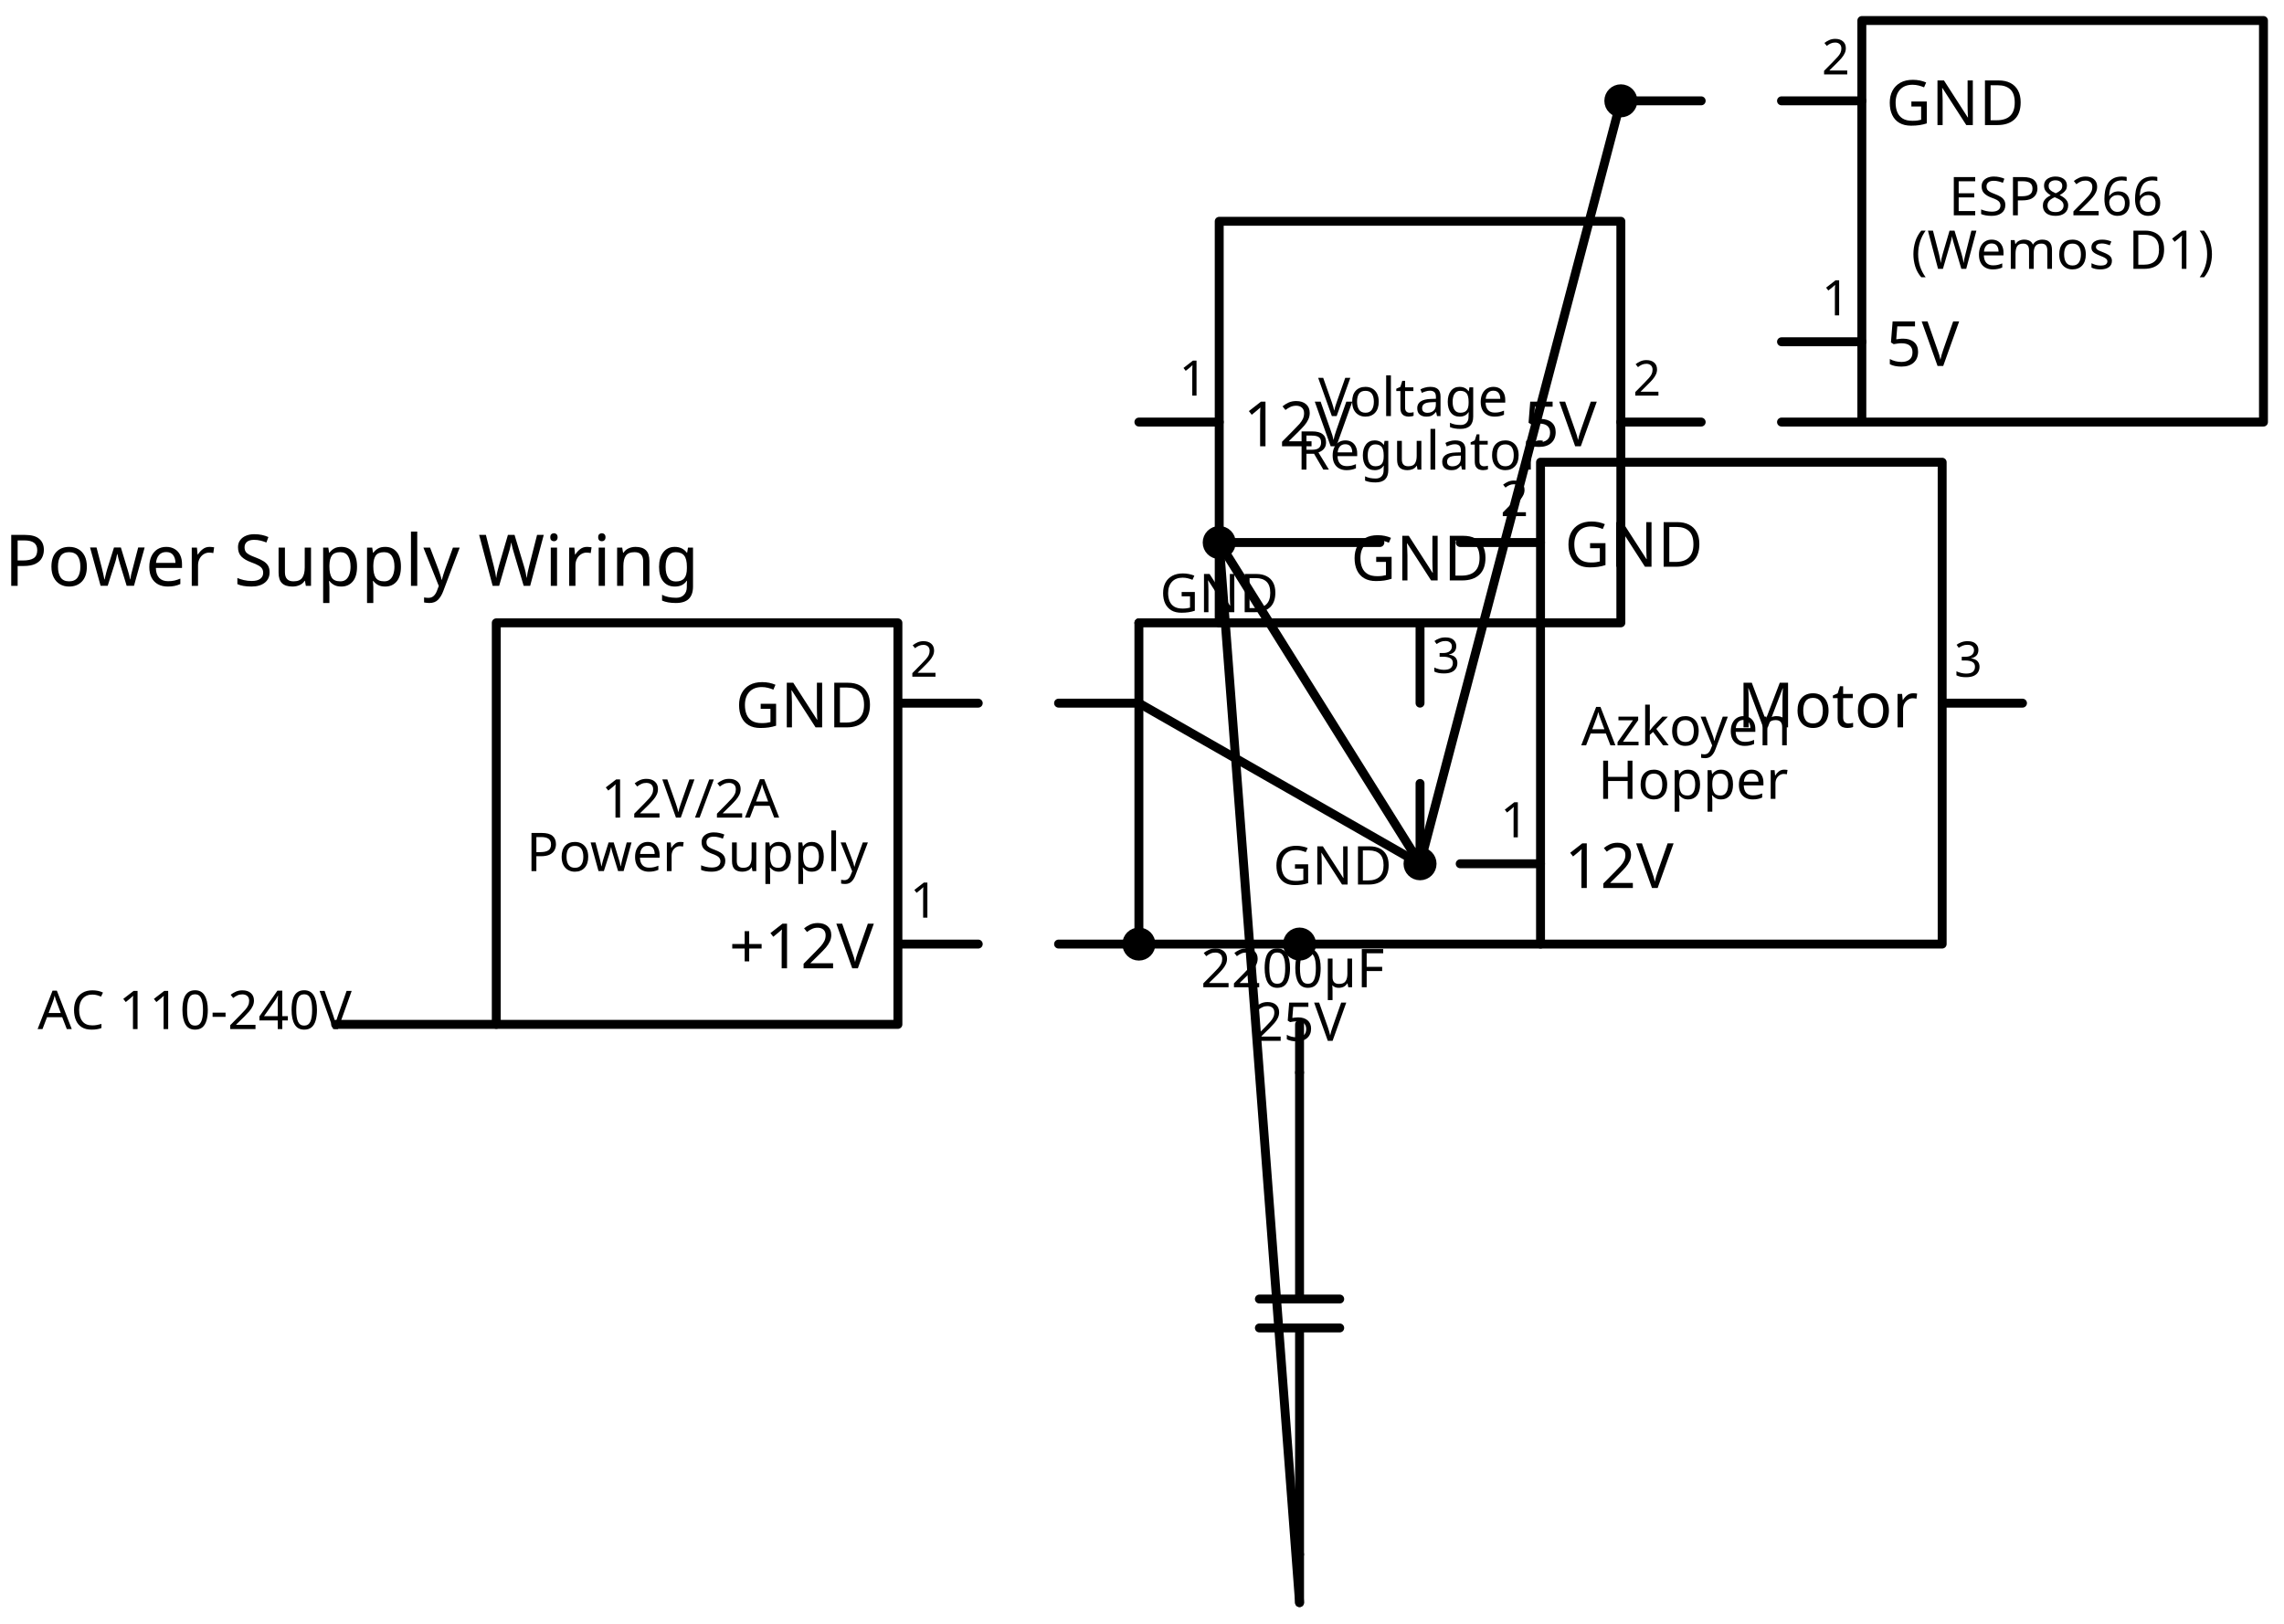
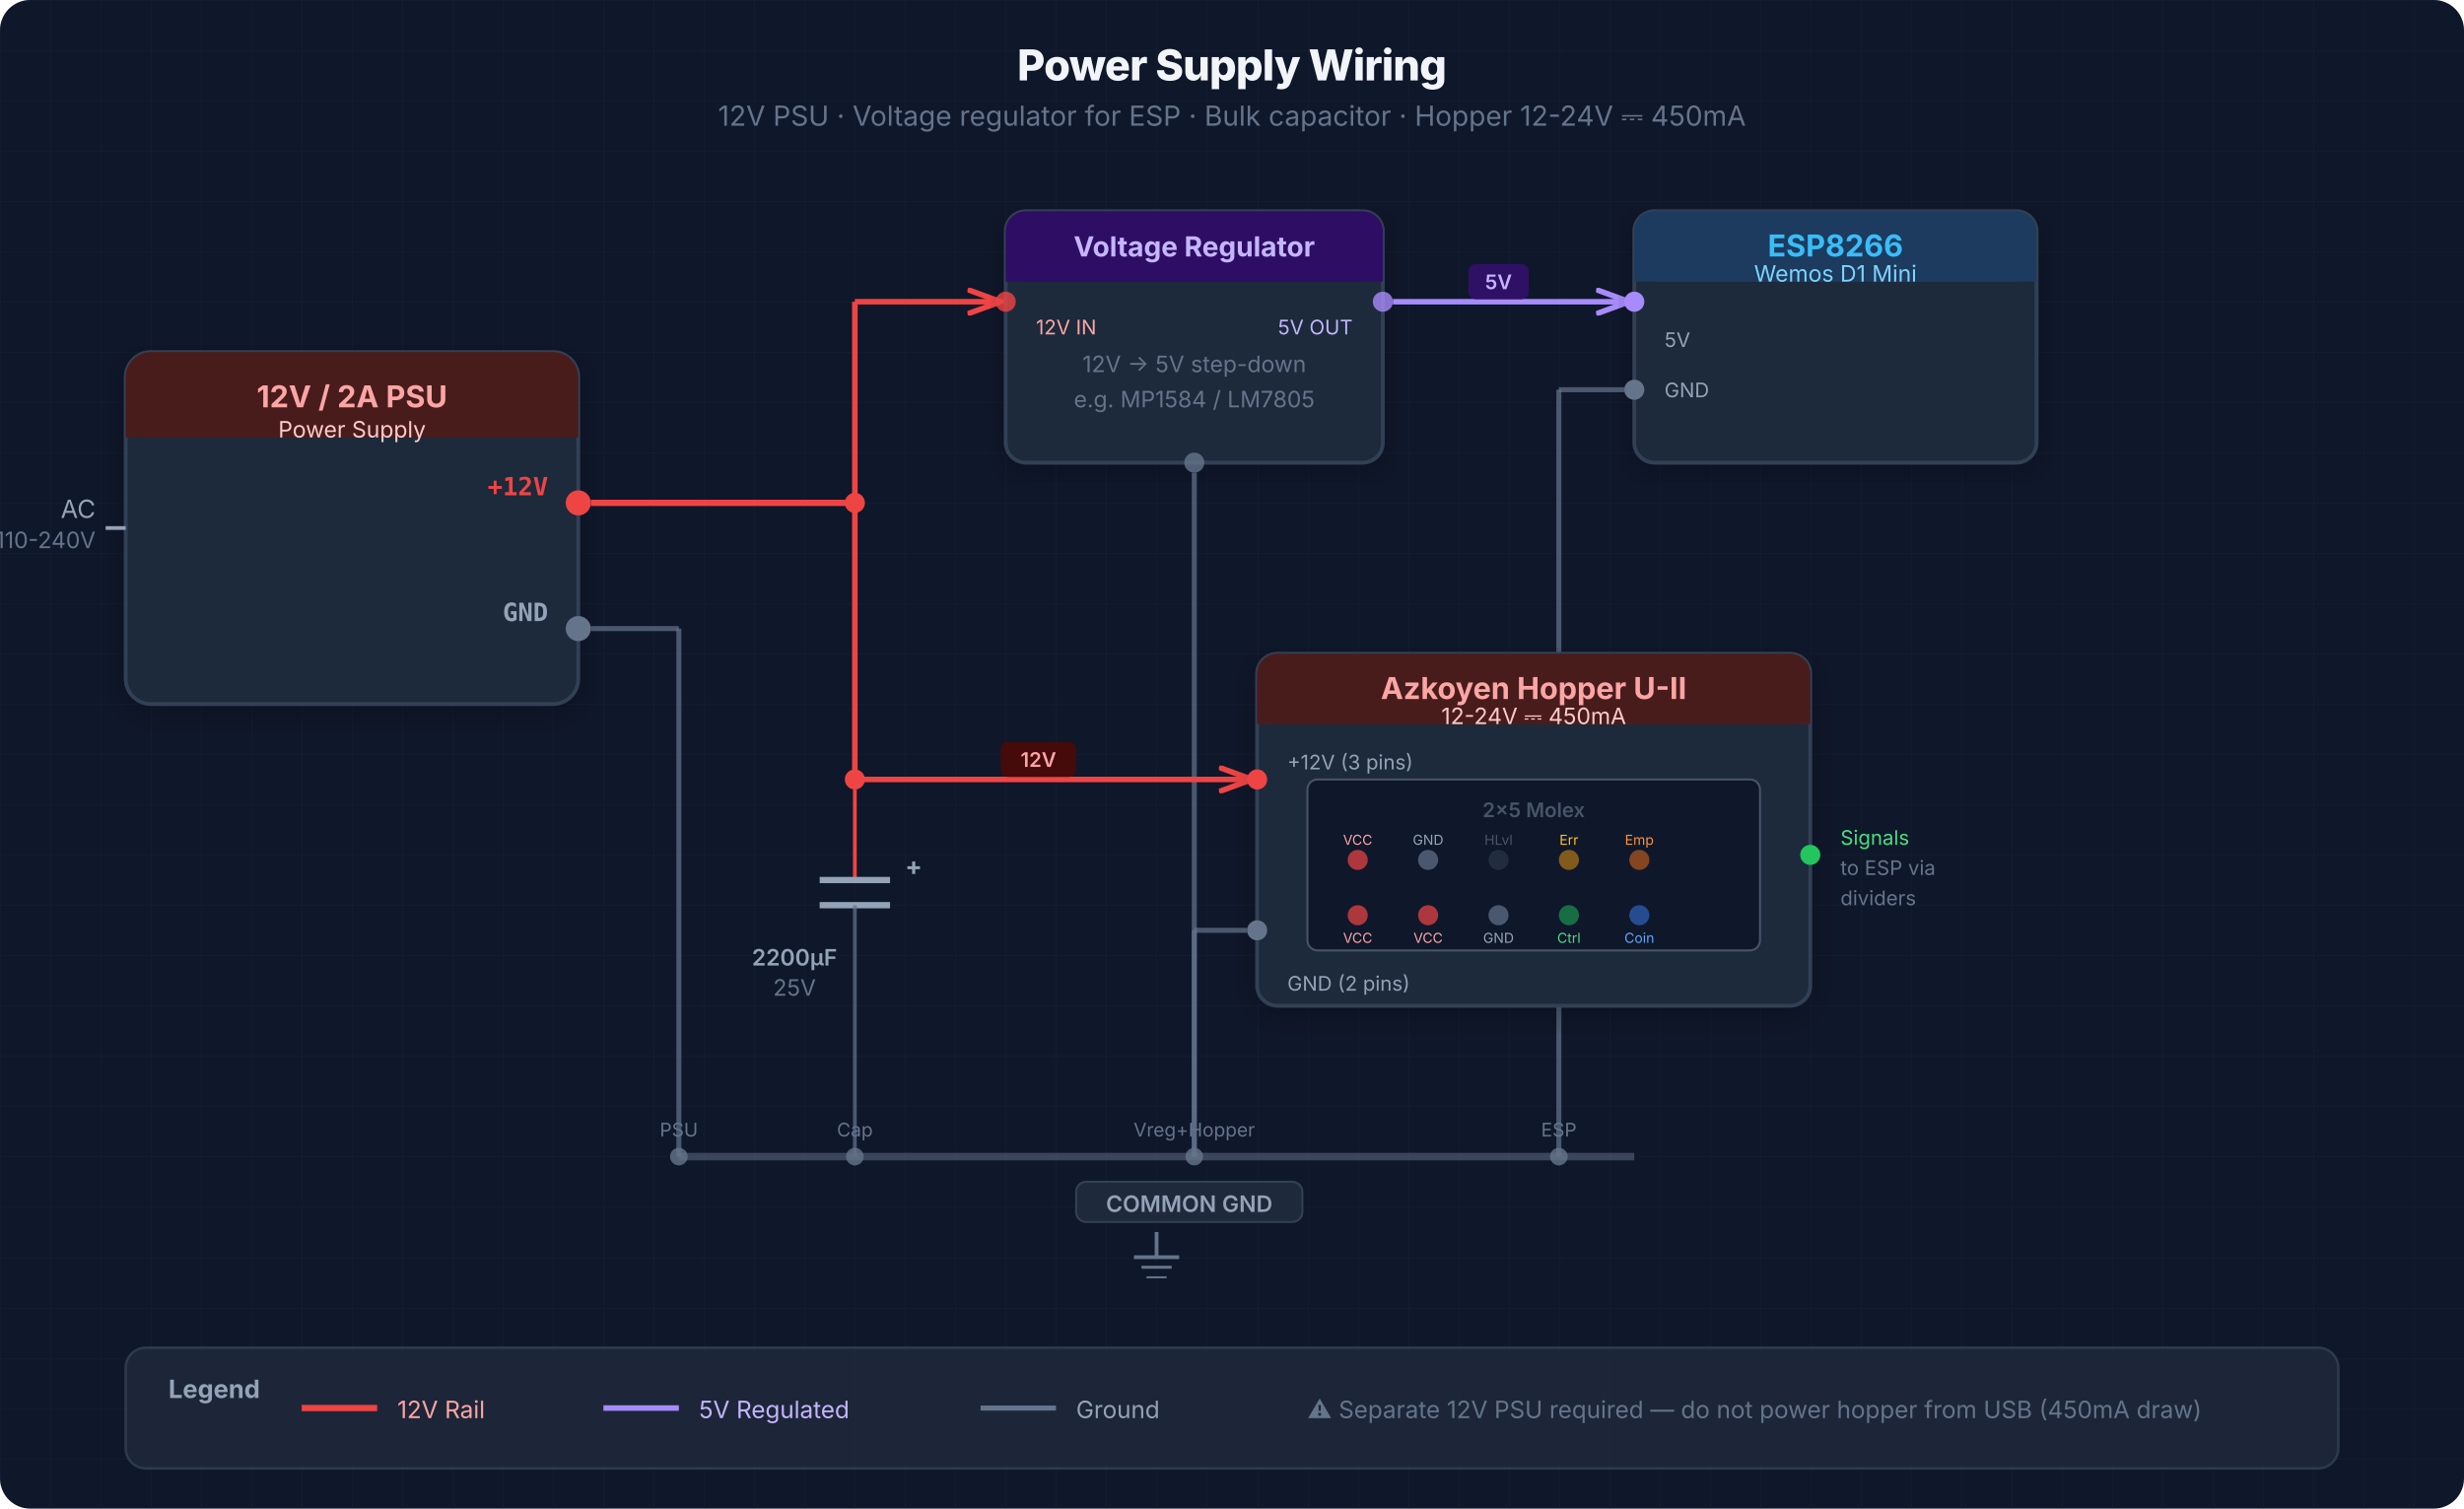
- <svg xmlns="http://www.w3.org/2000/svg" xml:lang="en" height="363.8pt" width="511.808pt" viewBox="-75.208 -139.6 511.808 363.8" style="background-color:white;">
-   <path d="M 0.0,90.0 L 18.0,90.0 L 36.0,90.0" style="stroke:black;fill:none;stroke-width:2.0;stroke-dasharray:-;stroke-linecap:round;stroke-linejoin:round;" />
-   <path d="M 36.0,90.0 L 126.0,90.0 L 126.0,-0.0 L 36.0,-0.0 L 36.0,90.0" style="stroke:black;fill:none;stroke-width:2.0;stroke-dasharray:-;stroke-linecap:round;stroke-linejoin:round;" />
-   <path d="M 126.0,72.0 L 144.0,72.0" style="stroke:black;fill:none;stroke-width:2.0;stroke-dasharray:-;stroke-linecap:round;stroke-linejoin:round;" />
-   <path d="M 126.0,18.0 L 144.0,18.0" style="stroke:black;fill:none;stroke-width:2.0;stroke-dasharray:-;stroke-linecap:round;stroke-linejoin:round;" />
-   <path d="M 162.0,72.0 L 171.0,72.0 L 180.0,72.0" style="stroke:black;fill:none;stroke-width:2.0;stroke-dasharray:-;stroke-linecap:round;stroke-linejoin:round;" />
-   <path d="M 180.0,72.0 L 180.0,36.0 L 180.0,-0.0" style="stroke:black;fill:none;stroke-width:2.0;stroke-dasharray:-;stroke-linecap:round;stroke-linejoin:round;" />
-   <path d="M 180.0,-0.0 L 189.0,-0.0 L 198.0,-0.0" style="stroke:black;fill:none;stroke-width:2.0;stroke-dasharray:-;stroke-linecap:round;stroke-linejoin:round;" />
-   <path d="M 198.0,-0.0 L 288.0,-0.0 L 288.0,-90.0 L 198.0,-90.0 L 198.0,-0.0" style="stroke:black;fill:none;stroke-width:2.0;stroke-dasharray:-;stroke-linecap:round;stroke-linejoin:round;" />
-   <path d="M 198.0,-45.0 L 180.0,-45.0" style="stroke:black;fill:none;stroke-width:2.0;stroke-dasharray:-;stroke-linecap:round;stroke-linejoin:round;" />
-   <path d="M 288.0,-45.0 L 306.0,-45.0" style="stroke:black;fill:none;stroke-width:2.0;stroke-dasharray:-;stroke-linecap:round;stroke-linejoin:round;" />
-   <path d="M 243.0,-0.0 L 243.0,18.0" style="stroke:black;fill:none;stroke-width:2.0;stroke-dasharray:-;stroke-linecap:round;stroke-linejoin:round;" />
-   <path d="M 324.0,-45.0 L 333.0,-45.0 L 342.0,-45.0" style="stroke:black;fill:none;stroke-width:2.0;stroke-dasharray:-;stroke-linecap:round;stroke-linejoin:round;" />
-   <path d="M 342.0,-45.0 L 432.0,-45.0 L 432.0,-135.0 L 342.0,-135.0 L 342.0,-45.0" style="stroke:black;fill:none;stroke-width:2.0;stroke-dasharray:-;stroke-linecap:round;stroke-linejoin:round;" />
-   <path d="M 342.0,-63.0 L 324.0,-63.0" style="stroke:black;fill:none;stroke-width:2.0;stroke-dasharray:-;stroke-linecap:round;stroke-linejoin:round;" />
-   <path d="M 342.0,-117.0 L 324.0,-117.0" style="stroke:black;fill:none;stroke-width:2.0;stroke-dasharray:-;stroke-linecap:round;stroke-linejoin:round;" />
-   <path d="M 306.0,-117.0 L 297.0,-117.0 L 288.0,-117.0" style="stroke:black;fill:none;stroke-width:2.0;stroke-dasharray:-;stroke-linecap:round;stroke-linejoin:round;" />
-   <path d="M 243.0,36.0 L 243.0,45.0 L 243.0,54.0" style="stroke:black;fill:none;stroke-width:2.0;stroke-dasharray:-;stroke-linecap:round;stroke-linejoin:round;" />
-   <path d="M 288.0,-117.0 L 265.5,-31.5 L 243.0,54" style="stroke:black;fill:none;stroke-width:2.0;stroke-dasharray:-;stroke-linecap:round;stroke-linejoin:round;" />
-   <path d="M 180.0,72.0 L 198.0,72.0 L 216.0,72.0" style="stroke:black;fill:none;stroke-width:2.0;stroke-dasharray:-;stroke-linecap:round;stroke-linejoin:round;" />
-   <path d="M 216.0,72.0 L 243.0,72.0 L 270.0,72.0" style="stroke:black;fill:none;stroke-width:2.0;stroke-dasharray:-;stroke-linecap:round;stroke-linejoin:round;" />
-   <path d="M 270.0,72.0 L 360.0,72.0 L 360.0,-36.0 L 270.0,-36.0 L 270.0,72.0" style="stroke:black;fill:none;stroke-width:2.0;stroke-dasharray:-;stroke-linecap:round;stroke-linejoin:round;" />
-   <path d="M 270.0,54.0 L 252.0,54.0" style="stroke:black;fill:none;stroke-width:2.0;stroke-dasharray:-;stroke-linecap:round;stroke-linejoin:round;" />
-   <path d="M 270.0,-18.0 L 252.0,-18.0" style="stroke:black;fill:none;stroke-width:2.0;stroke-dasharray:-;stroke-linecap:round;stroke-linejoin:round;" />
-   <path d="M 360.0,18.0 L 378.0,18.0" style="stroke:black;fill:none;stroke-width:2.0;stroke-dasharray:-;stroke-linecap:round;stroke-linejoin:round;" />
-   <path d="M 216.0,90.0 L 216.0,95.4 L 216.0,100.8" style="stroke:black;fill:none;stroke-width:2.0;stroke-dasharray:-;stroke-linecap:round;stroke-linejoin:round;" />
-   <path d="M 216.0,100.8 L 216.0,151.56 M 225.0,151.56 L 207.0,151.56 M 225.0,158.04 L 207.0,158.04 M 216.0,158.04 L 216,208.8" style="stroke:black;fill:none;stroke-width:2.0;stroke-dasharray:-;stroke-linecap:round;stroke-linejoin:round;" />
-   <path d="M 216,208.8 L 216,214.2 L 216,219.6" style="stroke:black;fill:none;stroke-width:2.0;stroke-dasharray:-;stroke-linecap:round;stroke-linejoin:round;" />
-   <path d="M 234.0,-18.0 L 216.0,-18 L 198.0,-18" style="stroke:black;fill:none;stroke-width:2.0;stroke-dasharray:-;stroke-linecap:round;stroke-linejoin:round;" />
-   <path d="M 216,219.6 L 207,100.8 L 198,-18" style="stroke:black;fill:none;stroke-width:2.0;stroke-dasharray:-;stroke-linecap:round;stroke-linejoin:round;" />
-   <path d="M 243.0,54.0 L 220.5,18.0 L 198.0,-18.0" style="stroke:black;fill:none;stroke-width:2.0;stroke-dasharray:-;stroke-linecap:round;stroke-linejoin:round;" />
-   <path d="M 162.0,18.0 L 171.0,18.0 L 180.0,18.0" style="stroke:black;fill:none;stroke-width:2.0;stroke-dasharray:-;stroke-linecap:round;stroke-linejoin:round;" />
-   <path d="M 180.0,18.0 L 211.5,36 L 243.0,54" style="stroke:black;fill:none;stroke-width:2.0;stroke-dasharray:-;stroke-linecap:round;stroke-linejoin:round;" />
-   <text x="3.6" y="-19.6" dominant-baseline="ideographic" fill="black" font-size="16" font-family="sans" text-anchor="middle">
-     <tspan x="3.6" dy="16">Power Supply Wiring</tspan>
-   </text>
-   <text x="3.6" y="74.4" dominant-baseline="central" fill="black" font-size="12" font-family="sans" text-anchor="end">
-     <tspan x="3.6" dy="12">AC 110-240V</tspan>
-   </text>
-   <text x="128.7" y="58.3" dominant-baseline="ideographic" fill="black" font-size="11" font-family="sans" text-anchor="start">
-     <tspan x="128.7" dy="11">1</tspan>
-   </text>
-   <text x="120.6" y="58.0" dominant-baseline="central" fill="black" font-size="14" font-family="sans" text-anchor="end">
-     <tspan x="120.6" dy="14">+12V</tspan>
-   </text>
-   <text x="128.7" y="4.3" dominant-baseline="ideographic" fill="black" font-size="11" font-family="sans" text-anchor="start">
-     <tspan x="128.7" dy="11">2</tspan>
-   </text>
-   <text x="120.6" y="4.0" dominant-baseline="central" fill="black" font-size="14" font-family="sans" text-anchor="end">
-     <tspan x="120.6" dy="14">GND</tspan>
-   </text>
-   <text x="81.0" y="27.0" dominant-baseline="central" fill="black" font-size="12" font-family="sans" text-anchor="middle">
-     <tspan x="81.0" dy="12">12V/2A</tspan>
-     <tspan x="81.0" dy="12">Power Supply</tspan>
-   </text>
-   <text x="195.3" y="-58.7" dominant-baseline="ideographic" fill="black" font-size="11" font-family="sans" text-anchor="end">
-     <tspan x="195.3" dy="11">1</tspan>
-   </text>
-   <text x="203.4" y="-59.0" dominant-baseline="central" fill="black" font-size="14" font-family="sans" text-anchor="start">
-     <tspan x="203.4" dy="14">12V</tspan>
-   </text>
-   <text x="290.7" y="-58.7" dominant-baseline="ideographic" fill="black" font-size="11" font-family="sans" text-anchor="start">
-     <tspan x="290.7" dy="11">2</tspan>
-   </text>
-   <text x="282.6" y="-59.0" dominant-baseline="central" fill="black" font-size="14" font-family="sans" text-anchor="end">
-     <tspan x="282.6" dy="14">5V</tspan>
-   </text>
-   <text x="245.7" y="-8.3" dominant-baseline="hanging" fill="black" font-size="11" font-family="sans" text-anchor="start">
-     <tspan x="245.7" dy="11">3</tspan>
-   </text>
-   <text x="243.0" y="-19.4" dominant-baseline="ideographic" fill="black" font-size="14" font-family="sans" text-anchor="middle">
-     <tspan x="243.0" dy="14">GND</tspan>
-   </text>
-   <text x="243.0" y="-63.0" dominant-baseline="central" fill="black" font-size="12" font-family="sans" text-anchor="middle">
-     <tspan x="243.0" dy="12">Voltage</tspan>
-     <tspan x="243.0" dy="12">Regulator</tspan>
-   </text>
-   <text x="339.3" y="-76.7" dominant-baseline="ideographic" fill="black" font-size="11" font-family="sans" text-anchor="end">
-     <tspan x="339.3" dy="11">1</tspan>
-   </text>
-   <text x="347.4" y="-77.0" dominant-baseline="central" fill="black" font-size="14" font-family="sans" text-anchor="start">
-     <tspan x="347.4" dy="14">5V</tspan>
-   </text>
-   <text x="339.3" y="-130.7" dominant-baseline="ideographic" fill="black" font-size="11" font-family="sans" text-anchor="end">
-     <tspan x="339.3" dy="11">2</tspan>
-   </text>
-   <text x="347.4" y="-131.0" dominant-baseline="central" fill="black" font-size="14" font-family="sans" text-anchor="start">
-     <tspan x="347.4" dy="14">GND</tspan>
-   </text>
-   <text x="387.0" y="-108.0" dominant-baseline="central" fill="black" font-size="12" font-family="sans" text-anchor="middle">
-     <tspan x="387.0" dy="12">ESP8266</tspan>
-     <tspan x="387.0" dy="12">(Wemos D1)</tspan>
-   </text>
-   <text x="267.3" y="40.3" dominant-baseline="ideographic" fill="black" font-size="11" font-family="sans" text-anchor="end">
-     <tspan x="267.3" dy="11">1</tspan>
-   </text>
-   <text x="275.4" y="40.0" dominant-baseline="central" fill="black" font-size="14" font-family="sans" text-anchor="start">
-     <tspan x="275.4" dy="14">12V</tspan>
-   </text>
-   <text x="267.3" y="-31.7" dominant-baseline="ideographic" fill="black" font-size="11" font-family="sans" text-anchor="end">
-     <tspan x="267.3" dy="11">2</tspan>
-   </text>
-   <text x="275.4" y="-32.0" dominant-baseline="central" fill="black" font-size="14" font-family="sans" text-anchor="start">
-     <tspan x="275.4" dy="14">GND</tspan>
-   </text>
-   <text x="362.7" y="4.3" dominant-baseline="ideographic" fill="black" font-size="11" font-family="sans" text-anchor="start">
-     <tspan x="362.7" dy="11">3</tspan>
-   </text>
-   <text x="354.6" y="4.0" dominant-baseline="central" fill="black" font-size="14" font-family="sans" text-anchor="end">
-     <tspan x="354.6" dy="14">Motor</tspan>
-   </text>
-   <text x="304.2" y="10.8" dominant-baseline="central" fill="black" font-size="12" font-family="sans" text-anchor="middle">
-     <tspan x="304.2" dy="12">Azkoyen</tspan>
-     <tspan x="304.2" dy="12">Hopper</tspan>
-   </text>
-   <text x="216.0" y="73.2" dominant-baseline="ideographic" fill="black" font-size="12" font-family="sans" text-anchor="middle">
-     <tspan x="216.0" dy="12">2200µF</tspan>
-     <tspan x="216.0" dy="12">25V</tspan>
-   </text>
-   <circle cx="180.0" cy="72.0" r="2.7" style="stroke:black;fill:black;stroke-width:2.0;stroke-dasharray:-;" />
-   <circle cx="288.0" cy="-117.0" r="2.7" style="stroke:black;fill:black;stroke-width:2.0;stroke-dasharray:-;" />
-   <circle cx="243.0" cy="54.0" r="2.7" style="stroke:black;fill:black;stroke-width:2.0;stroke-dasharray:-;" />
-   <text x="236.7" y="42.0" dominant-baseline="central" fill="black" font-size="12" font-family="sans" text-anchor="end">
-     <tspan x="236.7" dy="12">GND</tspan>
-   </text>
-   <circle cx="216.0" cy="72.0" r="2.7" style="stroke:black;fill:black;stroke-width:2.0;stroke-dasharray:-;" />
-   <circle cx="198.0" cy="-18" r="2.7" style="stroke:black;fill:black;stroke-width:2.0;stroke-dasharray:-;" />
-   <text x="198.0" y="-23.7" dominant-baseline="hanging" fill="black" font-size="12" font-family="sans" text-anchor="middle">
-     <tspan x="198.0" dy="12">GND</tspan>
-   </text>
+ <svg xmlns="http://www.w3.org/2000/svg" viewBox="0 0 980 600" width="980" height="600" font-family="Inter, system-ui, -apple-system, sans-serif">
+   <defs>
+     <filter id="shadow" x="-4%" y="-4%" width="108%" height="112%">
+       <feDropShadow dx="0" dy="3" stdDeviation="6" flood-color="#000" flood-opacity="0.25" />
+     </filter>
+     <marker id="arr-red" markerWidth="7" markerHeight="5" refX="6" refY="2.5" orient="auto">
+       <path d="M0,0.3 L6,2.5 L0,4.7" fill="none" stroke="#ef4444" stroke-width="1" />
+     </marker>
+     <marker id="arr-pur" markerWidth="7" markerHeight="5" refX="6" refY="2.5" orient="auto">
+       <path d="M0,0.3 L6,2.5 L0,4.7" fill="none" stroke="#a78bfa" stroke-width="1" />
+     </marker>
+   </defs>
+   <rect width="980" height="600" rx="12" fill="#0f172a" />
+   <pattern id="grid" width="20" height="20" patternUnits="userSpaceOnUse">
+     <path d="M20,0 L0,0 0,20" fill="none" stroke="#1e293b" stroke-width="0.4" />
+   </pattern>
+   <rect width="980" height="600" fill="url(#grid)" opacity="0.5" rx="12" />
+   <text x="490" y="32" text-anchor="middle" font-size="17" font-weight="800" fill="#f1f5f9" letter-spacing="-0.3">Power Supply Wiring</text>
+   <text x="490" y="50" text-anchor="middle" font-size="11" fill="#64748b">12V PSU · Voltage regulator for ESP · Bulk capacitor · Hopper 12-24V ⎓ 450mA</text>
+   <g filter="url(#shadow)">
+     <rect x="50" y="140" width="180" height="140" rx="10" fill="#1e293b" stroke="#334155" stroke-width="1.5" />
+     <rect x="50" y="140" width="180" height="34" rx="10" fill="#4a1d1d" />
+     <rect x="50" y="164" width="180" height="10" fill="#4a1d1d" />
+     <text x="140" y="162" text-anchor="middle" font-size="12" font-weight="700" fill="#fca5a5">12V / 2A PSU</text>
+     <text x="140" y="174" text-anchor="middle" font-size="9" fill="#fecaca">Power Supply</text>
+   </g>
+   <text x="38" y="206" text-anchor="end" font-size="10" fill="#94a3b8">AC</text>
+   <text x="38" y="218" text-anchor="end" font-size="9" fill="#64748b">110-240V</text>
+   <line x1="42" y1="210" x2="50" y2="210" stroke="#94a3b8" stroke-width="1.5" />
+   <circle cx="230" cy="200" r="5" fill="#ef4444" />
+   <text x="218" y="197" text-anchor="end" font-size="10" font-weight="600" fill="#ef4444" font-family="monospace">+12V</text>
+   <circle cx="230" cy="250" r="5" fill="#64748b" />
+   <text x="218" y="247" text-anchor="end" font-size="10" font-weight="600" fill="#94a3b8" font-family="monospace">GND</text>
+   <line x1="235" y1="200" x2="340" y2="200" stroke="#ef4444" stroke-width="2.5" />
+   <circle cx="340" cy="200" r="4" fill="#ef4444" />
+   <line x1="340" y1="200" x2="340" y2="120" stroke="#ef4444" stroke-width="2.2" />
+   <line x1="340" y1="120" x2="398" y2="120" stroke="#ef4444" stroke-width="2.2" marker-end="url(#arr-red)" />
+   <g filter="url(#shadow)">
+     <rect x="400" y="84" width="150" height="100" rx="8" fill="#1e293b" stroke="#334155" stroke-width="1.5" />
+     <rect x="400" y="84" width="150" height="28" rx="8" fill="#2e1065" />
+     <rect x="400" y="104" width="150" height="8" fill="#2e1065" />
+     <text x="475" y="102" text-anchor="middle" font-size="11" font-weight="700" fill="#c4b5fd">Voltage Regulator</text>
+     <text x="475" y="148" text-anchor="middle" font-size="9" fill="#64748b">12V → 5V step-down</text>
+     <text x="475" y="162" text-anchor="middle" font-size="9" fill="#64748b">e.g. MP1584 / LM7805</text>
+   </g>
+   <circle cx="400" cy="120" r="4" fill="#ef4444" opacity="0.8" />
+   <text x="412" y="133" font-size="8" fill="#fca5a5">12V IN</text>
+   <circle cx="550" cy="120" r="4" fill="#a78bfa" opacity="0.8" />
+   <text x="538" y="133" text-anchor="end" font-size="8" fill="#c4b5fd">5V OUT</text>
+   <circle cx="475" cy="184" r="4" fill="#64748b" opacity="0.8" />
+   <line x1="554" y1="120" x2="648" y2="120" stroke="#a78bfa" stroke-width="2.2" marker-end="url(#arr-pur)" />
+   <rect x="584" y="105" width="24" height="14" rx="3" fill="#2e1065" />
+   <text x="596" y="115" text-anchor="middle" font-size="8" font-weight="600" fill="#c4b5fd">5V</text>
+   <g filter="url(#shadow)">
+     <rect x="650" y="84" width="160" height="100" rx="8" fill="#1e293b" stroke="#334155" stroke-width="1.5" />
+     <rect x="650" y="84" width="160" height="28" rx="8" fill="#1e3a5f" />
+     <rect x="650" y="104" width="160" height="8" fill="#1e3a5f" />
+     <text x="730" y="102" text-anchor="middle" font-size="12" font-weight="700" fill="#38bdf8">ESP8266</text>
+     <text x="730" y="112" text-anchor="middle" font-size="9" fill="#7dd3fc">Wemos D1 Mini</text>
+   </g>
+   <circle cx="650" cy="120" r="4" fill="#a78bfa" />
+   <text x="662" y="138" font-size="8" fill="#94a3b8">5V</text>
+   <circle cx="650" cy="155" r="4" fill="#64748b" />
+   <text x="662" y="158" font-size="8" fill="#94a3b8">GND</text>
+   <line x1="646" y1="155" x2="620" y2="155" stroke="#64748b" stroke-width="2" opacity="0.7" />
+   <line x1="620" y1="155" x2="620" y2="460" stroke="#64748b" stroke-width="2" opacity="0.7" />
+   <line x1="475" y1="188" x2="475" y2="460" stroke="#64748b" stroke-width="2" opacity="0.7" />
+   <line x1="340" y1="200" x2="340" y2="310" stroke="#ef4444" stroke-width="2.2" />
+   <line x1="340" y1="310" x2="498" y2="310" stroke="#ef4444" stroke-width="2.2" marker-end="url(#arr-red)" />
+   <rect x="398" y="295" width="30" height="14" rx="3" fill="#450a0a" />
+   <text x="413" y="305" text-anchor="middle" font-size="8" font-weight="600" fill="#fca5a5">12V</text>
+   <circle cx="340" cy="310" r="4" fill="#ef4444" />
+   <line x1="340" y1="314" x2="340" y2="350" stroke="#ef4444" stroke-width="1.5" />
+   <line x1="326" y1="350" x2="354" y2="350" stroke="#94a3b8" stroke-width="2.5" />
+   <line x1="326" y1="360" x2="354" y2="360" stroke="#94a3b8" stroke-width="2.5" />
+   <text x="360" y="348" font-size="10" font-weight="700" fill="#94a3b8">+</text>
+   <text x="316" y="384" text-anchor="middle" font-size="9" font-weight="600" fill="#94a3b8">2200µF</text>
+   <text x="316" y="396" text-anchor="middle" font-size="9" fill="#64748b">25V</text>
+   <line x1="340" y1="360" x2="340" y2="460" stroke="#64748b" stroke-width="1.5" opacity="0.7" />
+   <g filter="url(#shadow)">
+     <rect x="500" y="260" width="220" height="140" rx="8" fill="#1e293b" stroke="#334155" stroke-width="1.5" />
+     <rect x="500" y="260" width="220" height="28" rx="8" fill="#4a1d1d" />
+     <rect x="500" y="280" width="220" height="8" fill="#4a1d1d" />
+     <text x="610" y="278" text-anchor="middle" font-size="12" font-weight="700" fill="#fca5a5">Azkoyen Hopper U-II</text>
+     <text x="610" y="288" text-anchor="middle" font-size="9" fill="#fecaca">12-24V ⎓ 450mA</text>
+   </g>
+   <rect x="520" y="310" width="180" height="68" rx="4" fill="#0f172a" stroke="#475569" stroke-width="0.8" />
+   <text x="610" y="325" text-anchor="middle" font-size="8" font-weight="600" fill="#475569">2×5 Molex</text>
+   <circle cx="540" cy="342" r="4" fill="#ef4444" opacity="0.7" />
+   <circle cx="568" cy="342" r="4" fill="#64748b" opacity="0.7" />
+   <circle cx="596" cy="342" r="4" fill="#334155" opacity="0.5" />
+   <circle cx="624" cy="342" r="4" fill="#f59e0b" opacity="0.5" />
+   <circle cx="652" cy="342" r="4" fill="#f97316" opacity="0.5" />
+   <text x="540" y="336" text-anchor="middle" font-size="5.5" fill="#fca5a5">VCC</text>
+   <text x="568" y="336" text-anchor="middle" font-size="5.5" fill="#94a3b8">GND</text>
+   <text x="596" y="336" text-anchor="middle" font-size="5.5" fill="#475569">HLvl</text>
+   <text x="624" y="336" text-anchor="middle" font-size="5.5" fill="#fbbf24">Err</text>
+   <text x="652" y="336" text-anchor="middle" font-size="5.5" fill="#fb923c">Emp</text>
+   <circle cx="540" cy="364" r="4" fill="#ef4444" opacity="0.7" />
+   <circle cx="568" cy="364" r="4" fill="#ef4444" opacity="0.7" />
+   <circle cx="596" cy="364" r="4" fill="#64748b" opacity="0.7" />
+   <circle cx="624" cy="364" r="4" fill="#22c55e" opacity="0.5" />
+   <circle cx="652" cy="364" r="4" fill="#3b82f6" opacity="0.5" />
+   <text x="540" y="375" text-anchor="middle" font-size="5.5" fill="#fca5a5">VCC</text>
+   <text x="568" y="375" text-anchor="middle" font-size="5.5" fill="#fca5a5">VCC</text>
+   <text x="596" y="375" text-anchor="middle" font-size="5.5" fill="#94a3b8">GND</text>
+   <text x="624" y="375" text-anchor="middle" font-size="5.5" fill="#4ade80">Ctrl</text>
+   <text x="652" y="375" text-anchor="middle" font-size="5.5" fill="#60a5fa">Coin</text>
+   <circle cx="500" cy="310" r="4" fill="#ef4444" />
+   <text x="512" y="306" font-size="8" fill="#94a3b8">+12V (3 pins)</text>
+   <circle cx="500" cy="370" r="4" fill="#64748b" />
+   <text x="512" y="394" font-size="8" fill="#94a3b8">GND (2 pins)</text>
+   <circle cx="720" cy="340" r="4" fill="#22c55e" />
+   <text x="732" y="336" font-size="8" fill="#4ade80">Signals</text>
+   <text x="732" y="348" font-size="8" fill="#64748b">to ESP via</text>
+   <text x="732" y="360" font-size="8" fill="#64748b">dividers</text>
+   <line x1="496" y1="370" x2="475" y2="370" stroke="#64748b" stroke-width="2" opacity="0.7" />
+   <line x1="475" y1="370" x2="475" y2="460" stroke="#64748b" stroke-width="2" opacity="0.7" />
+   <line x1="270" y1="460" x2="650" y2="460" stroke="#64748b" stroke-width="3" opacity="0.5" />
+   <circle cx="340" cy="460" r="3.5" fill="#64748b" opacity="0.8" />
+   <circle cx="475" cy="460" r="3.5" fill="#64748b" opacity="0.8" />
+   <circle cx="620" cy="460" r="3.5" fill="#64748b" opacity="0.8" />
+   <text x="340" y="452" text-anchor="middle" font-size="7.5" fill="#64748b">Cap</text>
+   <text x="475" y="452" text-anchor="middle" font-size="7.5" fill="#64748b">Vreg+Hopper</text>
+   <text x="620" y="452" text-anchor="middle" font-size="7.5" fill="#64748b">ESP</text>
+   <line x1="235" y1="250" x2="270" y2="250" stroke="#64748b" stroke-width="2" opacity="0.7" />
+   <line x1="270" y1="250" x2="270" y2="460" stroke="#64748b" stroke-width="2" opacity="0.7" />
+   <circle cx="270" cy="460" r="3.5" fill="#64748b" opacity="0.8" />
+   <text x="270" y="452" text-anchor="middle" font-size="7.5" fill="#64748b">PSU</text>
+   <rect x="428" y="470" width="90" height="16" rx="4" fill="#1e293b" stroke="#334155" stroke-width="0.8" />
+   <text x="473" y="482" text-anchor="middle" font-size="9" font-weight="600" fill="#94a3b8">COMMON GND</text>
+   <line x1="460" y1="490" x2="460" y2="500" stroke="#64748b" stroke-width="1.5" />
+   <line x1="451" y1="500" x2="469" y2="500" stroke="#64748b" stroke-width="1.5" />
+   <line x1="454" y1="504" x2="466" y2="504" stroke="#64748b" stroke-width="1.2" />
+   <line x1="456" y1="508" x2="464" y2="508" stroke="#64748b" stroke-width="0.8" />
+   <rect x="50" y="536" width="880" height="48" rx="8" fill="#1e293b" stroke="#334155" stroke-width="1" opacity="0.85" />
+   <text x="67" y="556" font-size="10" font-weight="700" fill="#94a3b8">Legend</text>
+   <line x1="120" y1="560" x2="150" y2="560" stroke="#ef4444" stroke-width="2.5" />
+   <text x="158" y="564" font-size="9.5" fill="#fca5a5">12V Rail</text>
+   <line x1="240" y1="560" x2="270" y2="560" stroke="#a78bfa" stroke-width="2.2" />
+   <text x="278" y="564" font-size="9.5" fill="#c4b5fd">5V Regulated</text>
+   <line x1="390" y1="560" x2="420" y2="560" stroke="#64748b" stroke-width="2" />
+   <text x="428" y="564" font-size="9.5" fill="#94a3b8">Ground</text>
+   <text x="520" y="564" font-size="9.5" fill="#64748b">⚠ Separate 12V PSU required — do not power hopper from USB (450mA draw)</text>
</svg>
